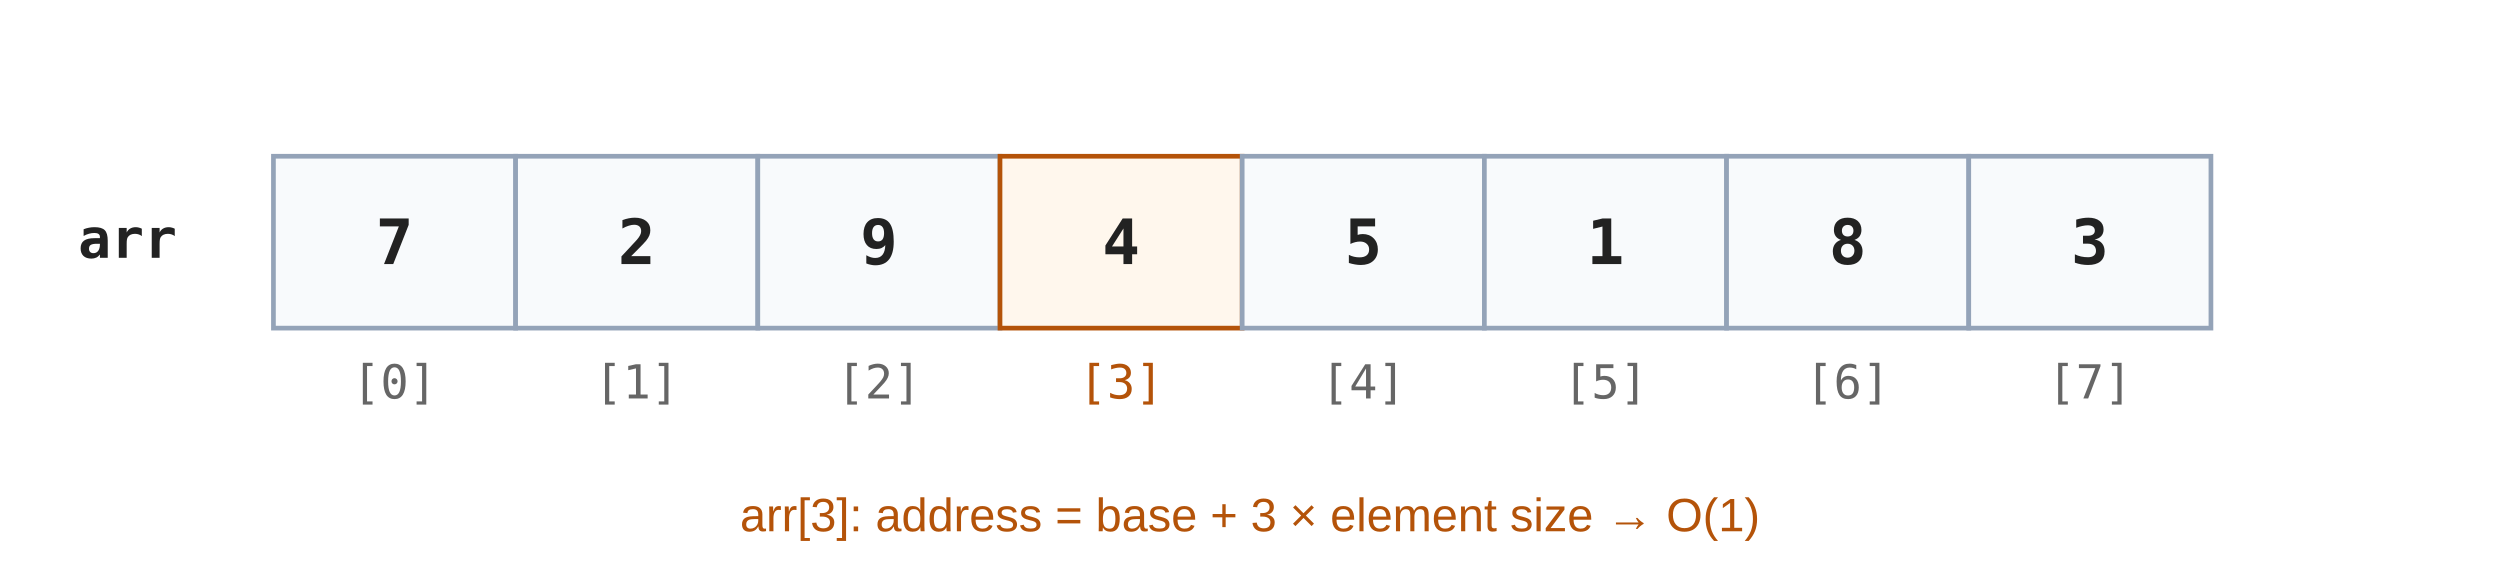
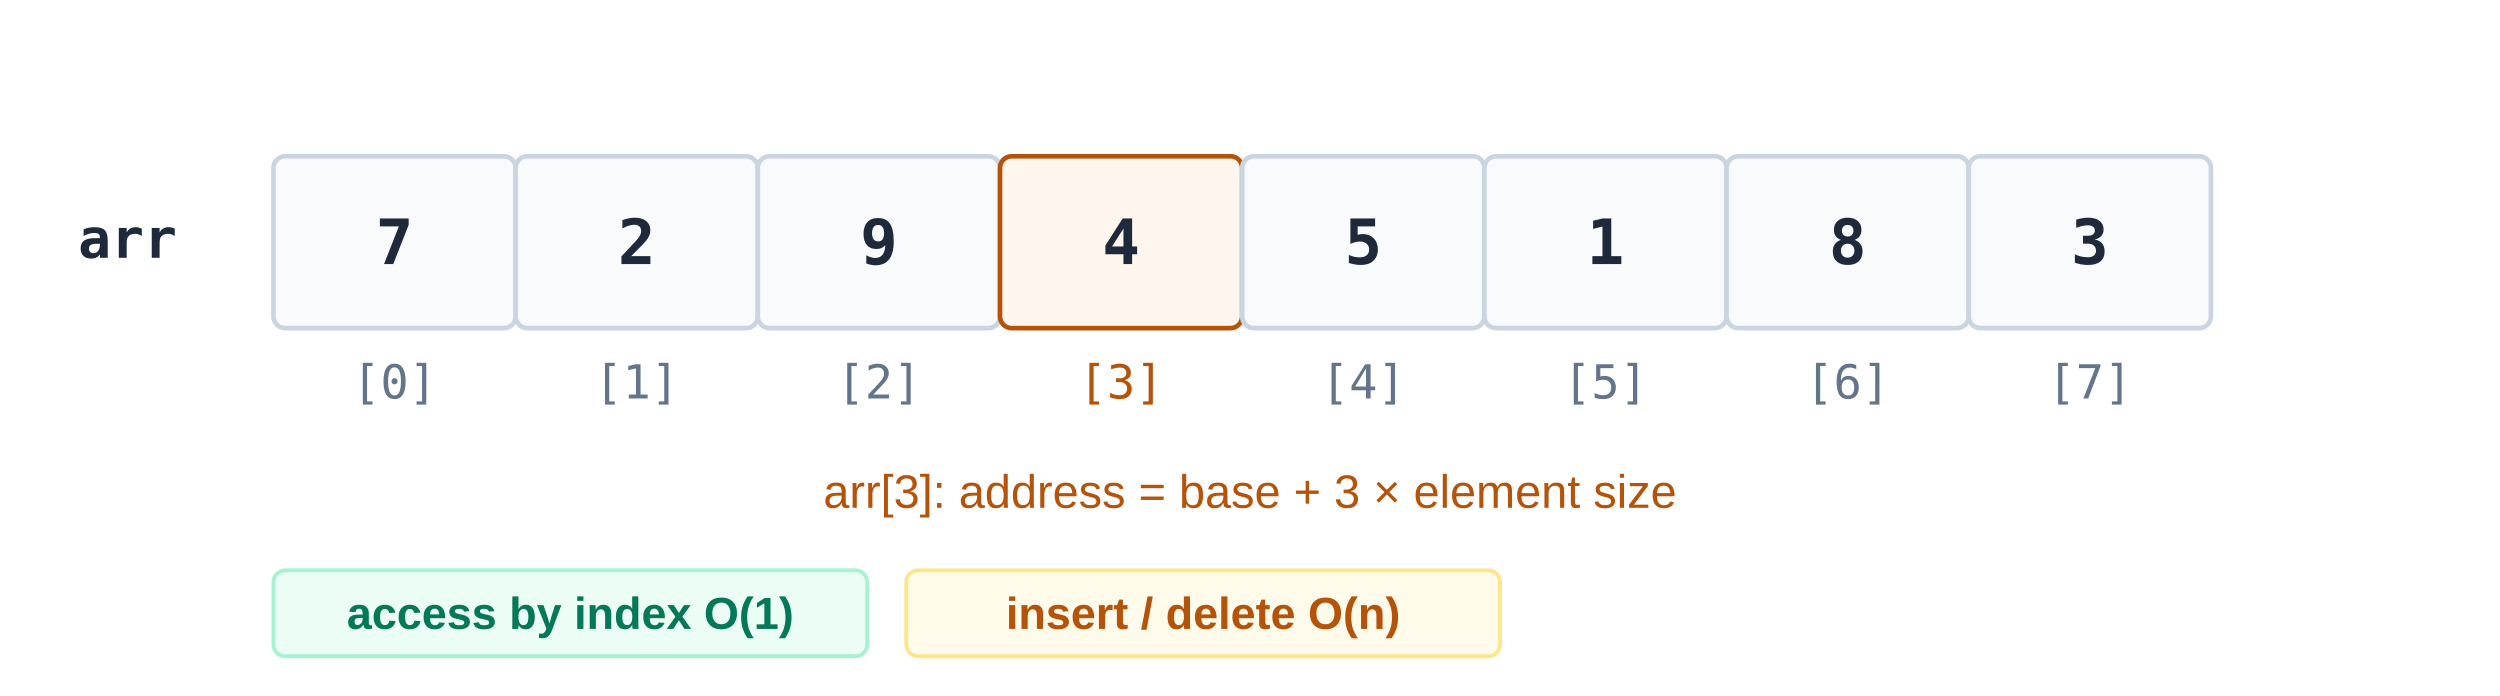
- <svg xmlns="http://www.w3.org/2000/svg" width="640" height="150" viewBox="0 0 640 150" role="img" aria-label="Array of eight integers with indices 0 to 7; element arr[3] is highlighted, reached directly at address base + 3 times element size">
+ <svg xmlns="http://www.w3.org/2000/svg" width="640" height="178" viewBox="0 0 640 178" role="img" aria-label="Array of eight integers with indices 0 to 7; element arr[3] is highlighted, reached directly at address base + 3 times element size">
  <defs>
    <marker id="ar-a" viewBox="0 0 10 10" refX="9" refY="5" markerWidth="7" markerHeight="7" orient="auto-start-reverse">
-       <path d="M0 0 L10 5 L0 10 Z" fill="#555555" />
+       <path d="M0 0 L10 5 L0 10 Z" fill="#7C8DA6" />
    </marker>
    <marker id="ar-h" viewBox="0 0 10 10" refX="9" refY="5" markerWidth="7" markerHeight="7" orient="auto-start-reverse">
      <path d="M0 0 L10 5 L0 10 Z" fill="#B45309" />
    </marker>
+     <filter id="ar-s" x="-10%" y="-15%" width="120%" height="150%">
+       <feDropShadow dx="0" dy="1.5" stdDeviation="1.5" flood-color="#0F172A" flood-opacity="0.10" />
+     </filter>
  </defs>
-   <text x="20" y="66" text-anchor="start" font-family="ui-monospace, Consolas, monospace" font-size="14" font-weight="600" fill="#222222">arr</text>
-   <rect x="70" y="40" width="62" height="44" rx="0" fill="#F8FAFC" stroke="#94A3B8" stroke-width="1.2" />
-   <text x="101.0" y="67.6" text-anchor="middle" font-family="ui-monospace, Consolas, monospace" font-size="16" font-weight="600" fill="#222222">7</text>
-   <text x="101" y="102" text-anchor="middle" font-family="ui-monospace, Consolas, monospace" font-size="12" font-weight="400" fill="#666666">[0]</text>
-   <rect x="132" y="40" width="62" height="44" rx="0" fill="#F8FAFC" stroke="#94A3B8" stroke-width="1.2" />
-   <text x="163.0" y="67.6" text-anchor="middle" font-family="ui-monospace, Consolas, monospace" font-size="16" font-weight="600" fill="#222222">2</text>
-   <text x="163" y="102" text-anchor="middle" font-family="ui-monospace, Consolas, monospace" font-size="12" font-weight="400" fill="#666666">[1]</text>
-   <rect x="194" y="40" width="62" height="44" rx="0" fill="#F8FAFC" stroke="#94A3B8" stroke-width="1.2" />
-   <text x="225.0" y="67.6" text-anchor="middle" font-family="ui-monospace, Consolas, monospace" font-size="16" font-weight="600" fill="#222222">9</text>
-   <text x="225" y="102" text-anchor="middle" font-family="ui-monospace, Consolas, monospace" font-size="12" font-weight="400" fill="#666666">[2]</text>
-   <rect x="256" y="40" width="62" height="44" rx="0" fill="#FFF7ED" stroke="#B45309" stroke-width="1.2" />
-   <text x="287.0" y="67.6" text-anchor="middle" font-family="ui-monospace, Consolas, monospace" font-size="16" font-weight="600" fill="#222222">4</text>
+   <text x="20" y="66" text-anchor="start" font-family="ui-monospace, Consolas, monospace" font-size="14" font-weight="600" fill="#1E293B">arr</text>
+   <rect x="70" y="40" width="62" height="44" rx="3" fill="#F8FAFC" stroke="#CBD5E1" stroke-width="1.2" />
+   <text x="101.0" y="67.6" text-anchor="middle" font-family="ui-monospace, Consolas, monospace" font-size="16" font-weight="600" fill="#1E293B">7</text>
+   <text x="101" y="102" text-anchor="middle" font-family="ui-monospace, Consolas, monospace" font-size="12" font-weight="400" fill="#64748B">[0]</text>
+   <rect x="132" y="40" width="62" height="44" rx="3" fill="#F8FAFC" stroke="#CBD5E1" stroke-width="1.2" />
+   <text x="163.0" y="67.6" text-anchor="middle" font-family="ui-monospace, Consolas, monospace" font-size="16" font-weight="600" fill="#1E293B">2</text>
+   <text x="163" y="102" text-anchor="middle" font-family="ui-monospace, Consolas, monospace" font-size="12" font-weight="400" fill="#64748B">[1]</text>
+   <rect x="194" y="40" width="62" height="44" rx="3" fill="#F8FAFC" stroke="#CBD5E1" stroke-width="1.2" />
+   <text x="225.0" y="67.6" text-anchor="middle" font-family="ui-monospace, Consolas, monospace" font-size="16" font-weight="600" fill="#1E293B">9</text>
+   <text x="225" y="102" text-anchor="middle" font-family="ui-monospace, Consolas, monospace" font-size="12" font-weight="400" fill="#64748B">[2]</text>
+   <rect x="256" y="40" width="62" height="44" rx="3" fill="#FFF7ED" stroke="#B45309" stroke-width="1.2" />
+   <text x="287.0" y="67.6" text-anchor="middle" font-family="ui-monospace, Consolas, monospace" font-size="16" font-weight="600" fill="#1E293B">4</text>
  <text x="287" y="102" text-anchor="middle" font-family="ui-monospace, Consolas, monospace" font-size="12" font-weight="400" fill="#B45309">[3]</text>
-   <rect x="318" y="40" width="62" height="44" rx="0" fill="#F8FAFC" stroke="#94A3B8" stroke-width="1.2" />
-   <text x="349.0" y="67.6" text-anchor="middle" font-family="ui-monospace, Consolas, monospace" font-size="16" font-weight="600" fill="#222222">5</text>
-   <text x="349" y="102" text-anchor="middle" font-family="ui-monospace, Consolas, monospace" font-size="12" font-weight="400" fill="#666666">[4]</text>
-   <rect x="380" y="40" width="62" height="44" rx="0" fill="#F8FAFC" stroke="#94A3B8" stroke-width="1.2" />
-   <text x="411.0" y="67.6" text-anchor="middle" font-family="ui-monospace, Consolas, monospace" font-size="16" font-weight="600" fill="#222222">1</text>
-   <text x="411" y="102" text-anchor="middle" font-family="ui-monospace, Consolas, monospace" font-size="12" font-weight="400" fill="#666666">[5]</text>
-   <rect x="442" y="40" width="62" height="44" rx="0" fill="#F8FAFC" stroke="#94A3B8" stroke-width="1.2" />
-   <text x="473.0" y="67.6" text-anchor="middle" font-family="ui-monospace, Consolas, monospace" font-size="16" font-weight="600" fill="#222222">8</text>
-   <text x="473" y="102" text-anchor="middle" font-family="ui-monospace, Consolas, monospace" font-size="12" font-weight="400" fill="#666666">[6]</text>
-   <rect x="504" y="40" width="62" height="44" rx="0" fill="#F8FAFC" stroke="#94A3B8" stroke-width="1.2" />
-   <text x="535.0" y="67.6" text-anchor="middle" font-family="ui-monospace, Consolas, monospace" font-size="16" font-weight="600" fill="#222222">3</text>
-   <text x="535" y="102" text-anchor="middle" font-family="ui-monospace, Consolas, monospace" font-size="12" font-weight="400" fill="#666666">[7]</text>
-   <text x="320" y="136" text-anchor="middle" font-family="system-ui, -apple-system, 'Segoe UI', Arial, sans-serif" font-size="12" font-weight="400" fill="#B45309">arr[3]: address = base + 3 × element size  →  O(1)</text>
+   <rect x="318" y="40" width="62" height="44" rx="3" fill="#F8FAFC" stroke="#CBD5E1" stroke-width="1.2" />
+   <text x="349.0" y="67.6" text-anchor="middle" font-family="ui-monospace, Consolas, monospace" font-size="16" font-weight="600" fill="#1E293B">5</text>
+   <text x="349" y="102" text-anchor="middle" font-family="ui-monospace, Consolas, monospace" font-size="12" font-weight="400" fill="#64748B">[4]</text>
+   <rect x="380" y="40" width="62" height="44" rx="3" fill="#F8FAFC" stroke="#CBD5E1" stroke-width="1.2" />
+   <text x="411.0" y="67.6" text-anchor="middle" font-family="ui-monospace, Consolas, monospace" font-size="16" font-weight="600" fill="#1E293B">1</text>
+   <text x="411" y="102" text-anchor="middle" font-family="ui-monospace, Consolas, monospace" font-size="12" font-weight="400" fill="#64748B">[5]</text>
+   <rect x="442" y="40" width="62" height="44" rx="3" fill="#F8FAFC" stroke="#CBD5E1" stroke-width="1.2" />
+   <text x="473.0" y="67.6" text-anchor="middle" font-family="ui-monospace, Consolas, monospace" font-size="16" font-weight="600" fill="#1E293B">8</text>
+   <text x="473" y="102" text-anchor="middle" font-family="ui-monospace, Consolas, monospace" font-size="12" font-weight="400" fill="#64748B">[6]</text>
+   <rect x="504" y="40" width="62" height="44" rx="3" fill="#F8FAFC" stroke="#CBD5E1" stroke-width="1.2" />
+   <text x="535.0" y="67.6" text-anchor="middle" font-family="ui-monospace, Consolas, monospace" font-size="16" font-weight="600" fill="#1E293B">3</text>
+   <text x="535" y="102" text-anchor="middle" font-family="ui-monospace, Consolas, monospace" font-size="12" font-weight="400" fill="#64748B">[7]</text>
+   <text x="320" y="130" text-anchor="middle" font-family="system-ui, -apple-system, 'Segoe UI', Arial, sans-serif" font-size="12" font-weight="400" fill="#B45309">arr[3]: address = base + 3 × element size</text>
+   <rect x="70" y="146" width="152" height="22" rx="3" fill="#ECFDF5" stroke="#A7F3D0" stroke-width="1" />
+   <text x="146.0" y="161" text-anchor="middle" font-family="system-ui, -apple-system, 'Segoe UI', Arial, sans-serif" font-size="11.5" font-weight="600" fill="#047857">access by index  O(1)</text>
+   <rect x="232" y="146" width="152" height="22" rx="3" fill="#FFFBEB" stroke="#FDE68A" stroke-width="1" />
+   <text x="308.0" y="161" text-anchor="middle" font-family="system-ui, -apple-system, 'Segoe UI', Arial, sans-serif" font-size="11.5" font-weight="600" fill="#B45309">insert / delete  O(n)</text>
</svg>
